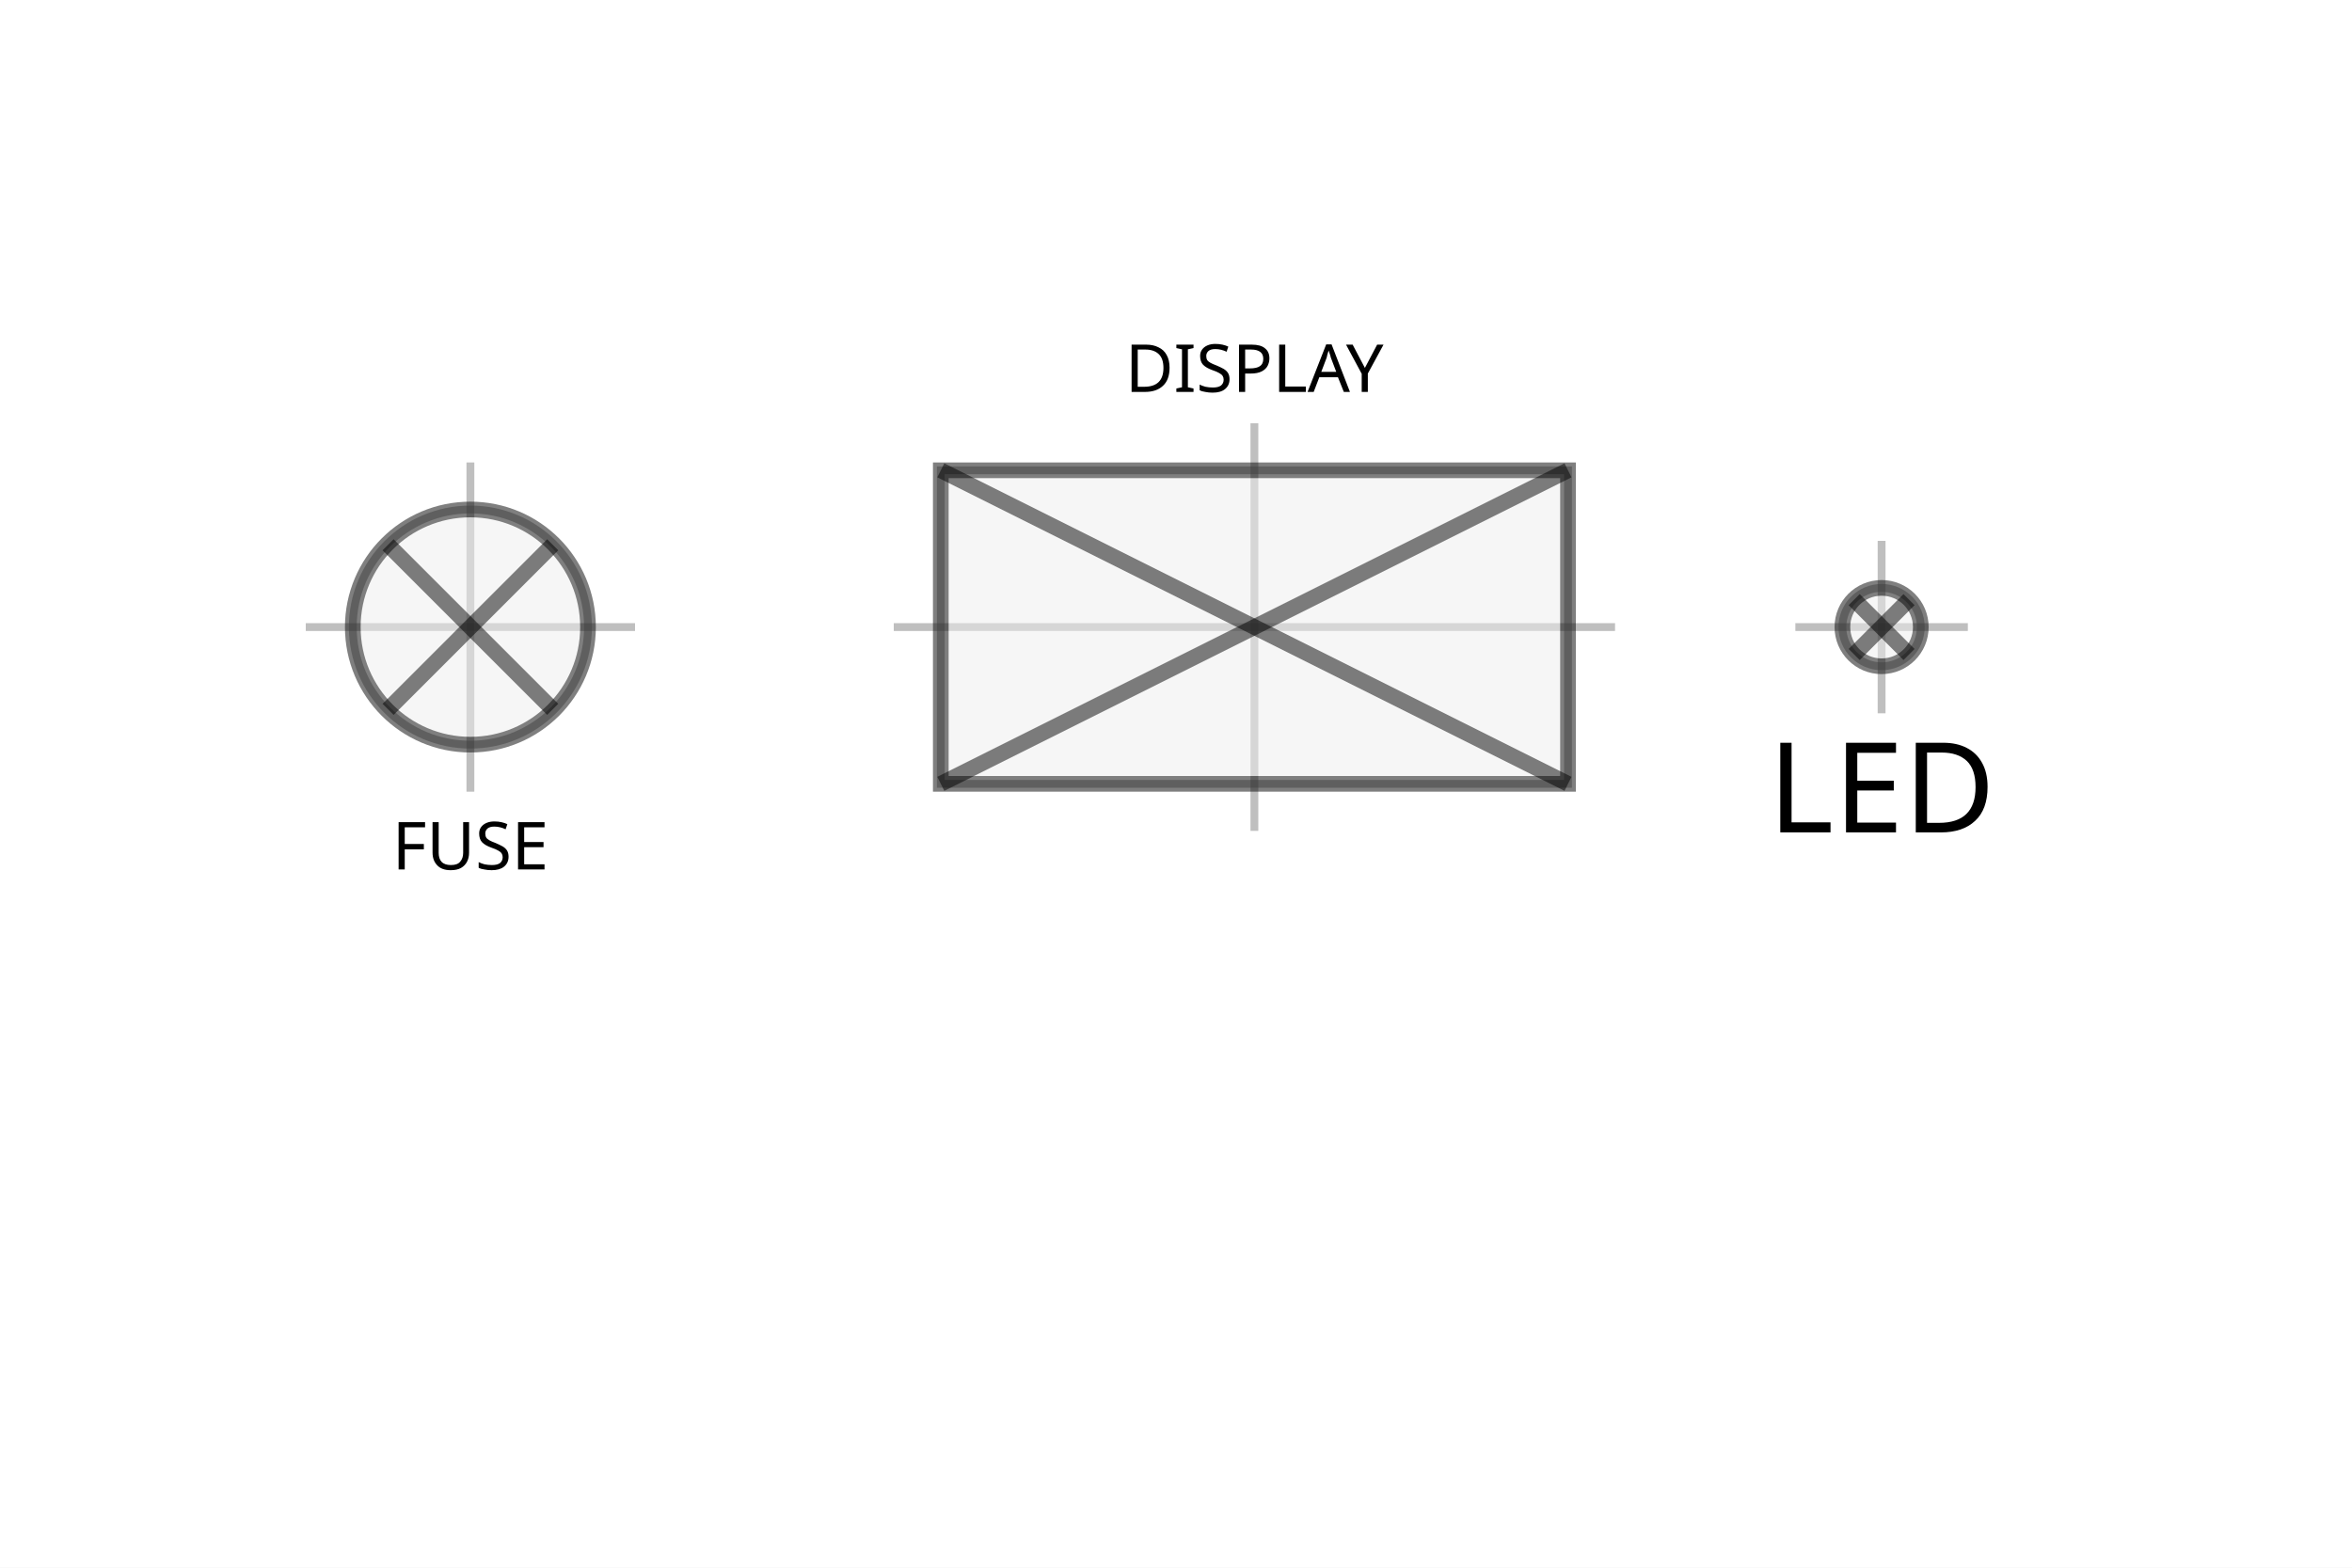
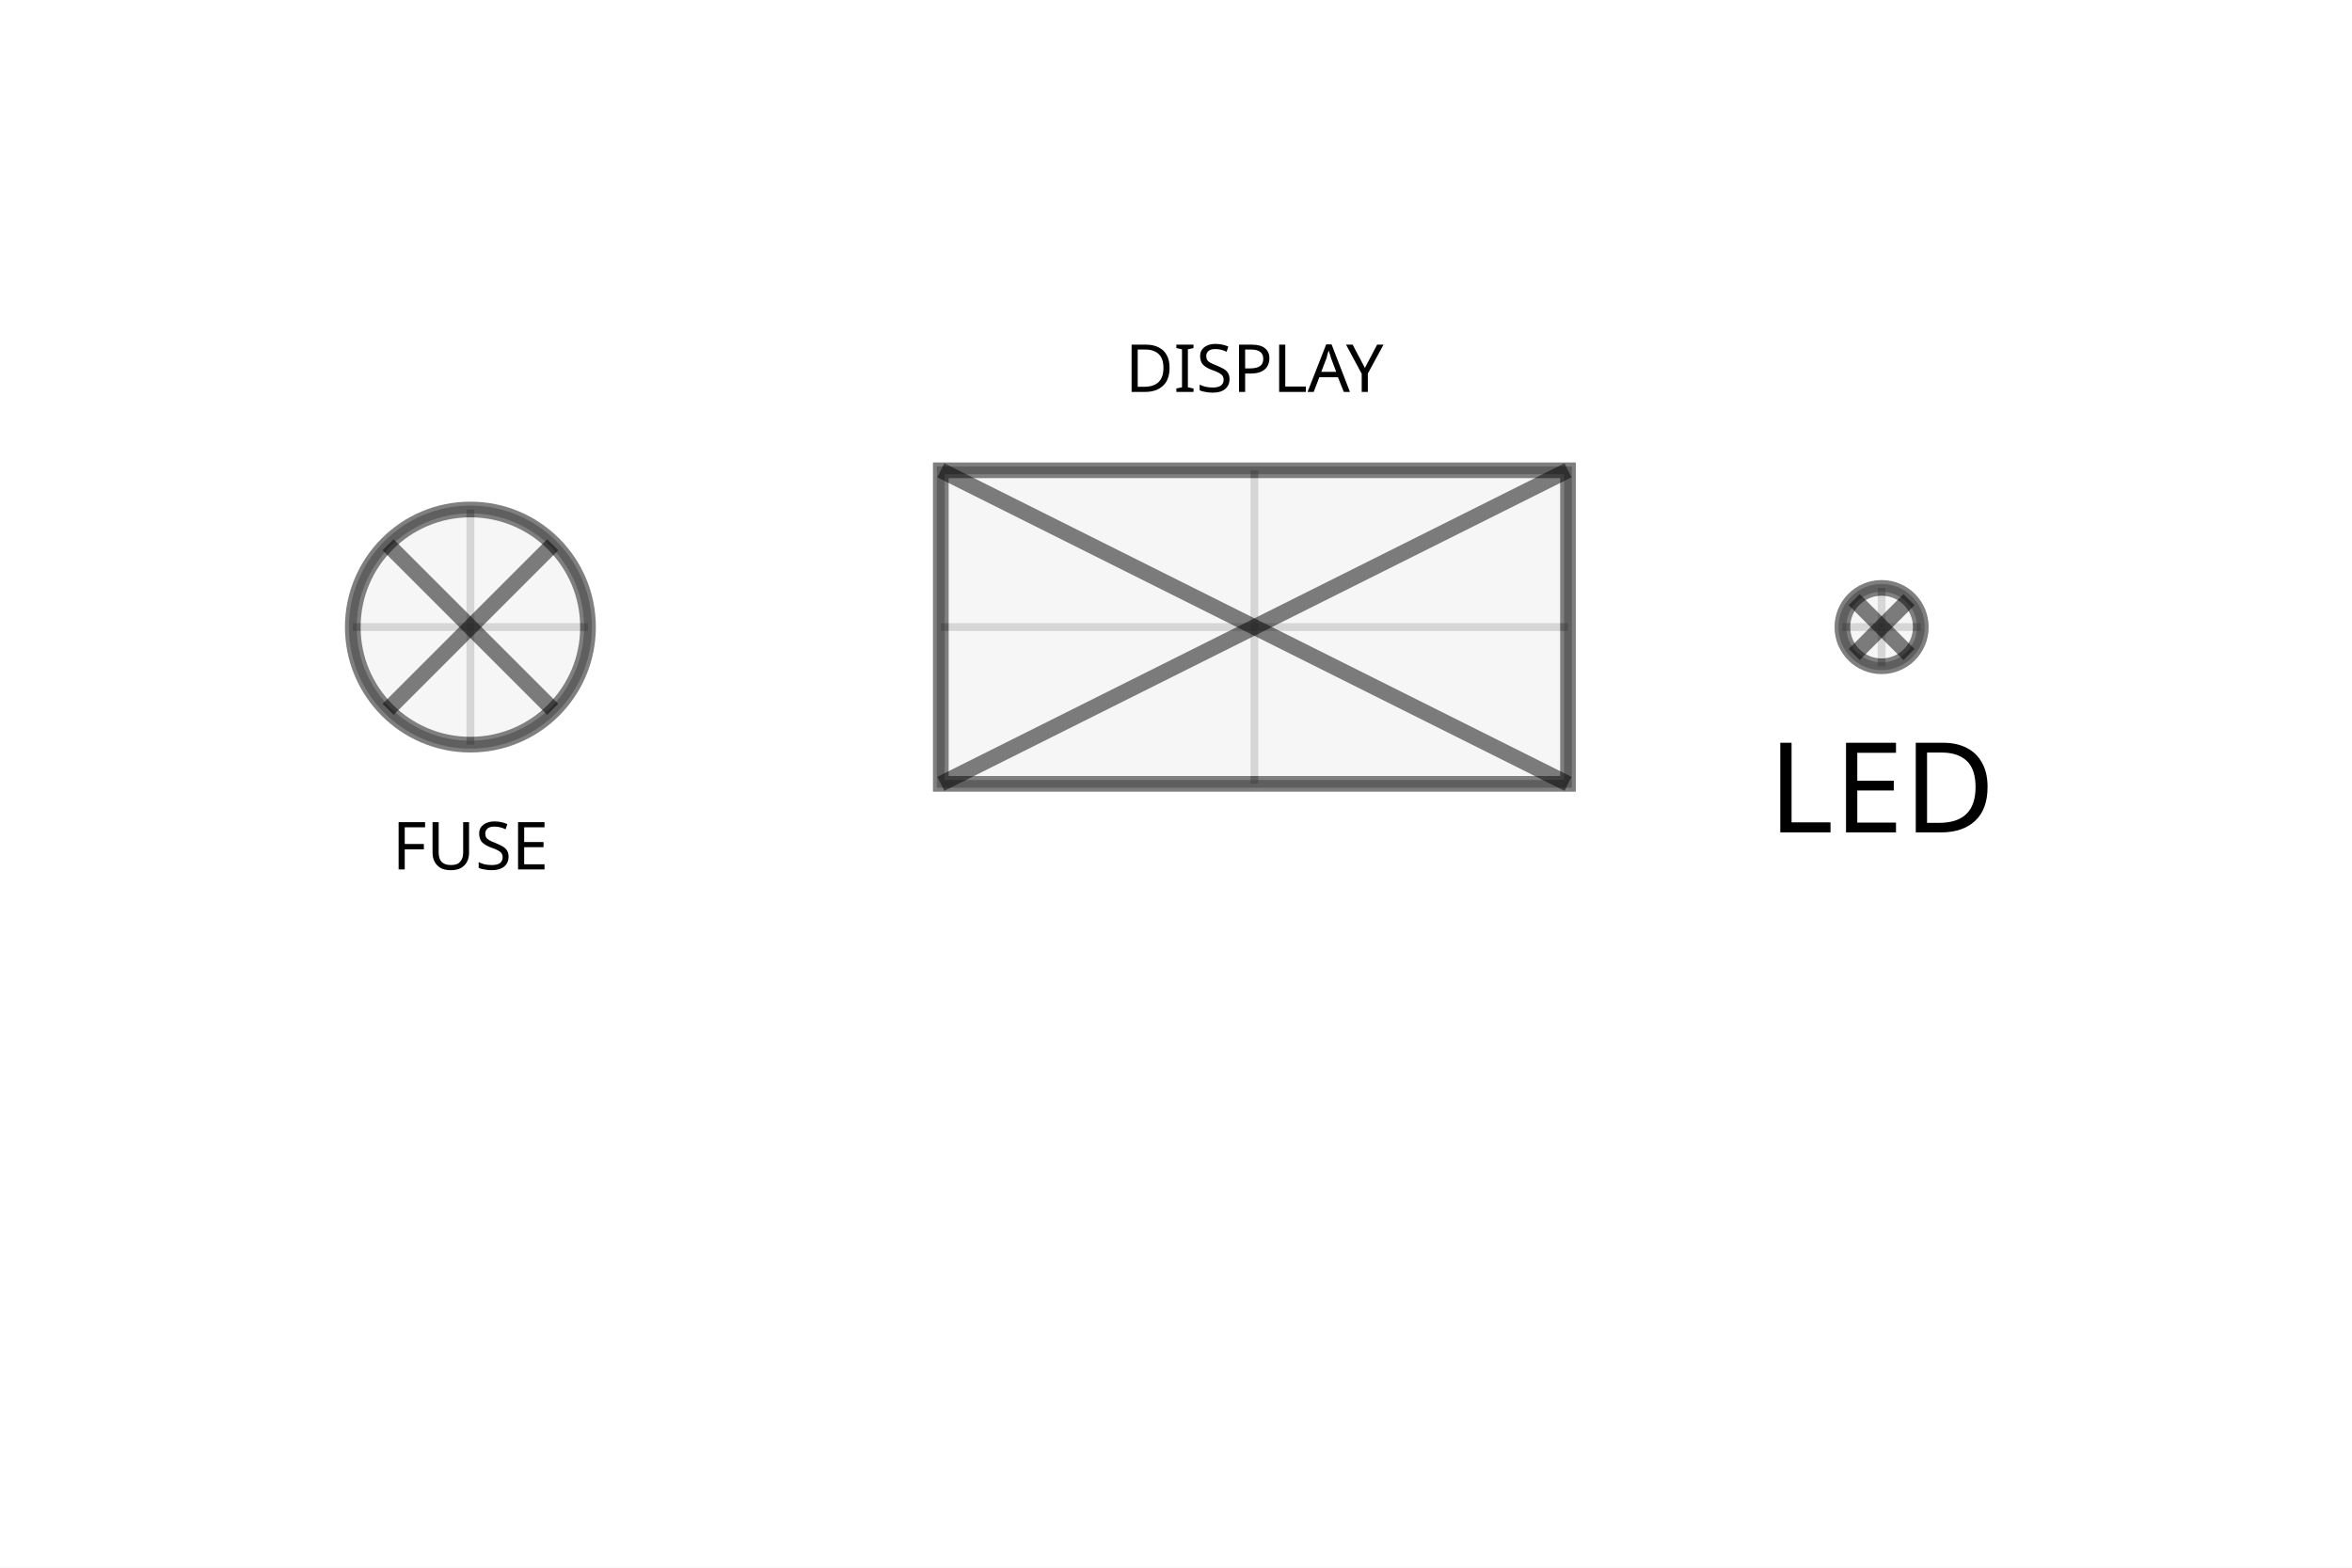
<svg xmlns="http://www.w3.org/2000/svg" baseProfile="full" height="100.0mm" version="1.1" viewBox="0 0 150.0 100.0" width="150.0mm">
  <defs />
  <rect fill="#ffffff" height="100.0" width="150.0" x="0" y="0" />
  <circle cx="30.0" cy="40.0" fill="none" r="7.5" stroke="gray" stroke-opacity="0.5" stroke-width="0.5" />
-   <line stroke="gray" stroke-opacity="0.5" stroke-width="0.5" x1="19.5" x2="40.5" y1="40.0" y2="40.0" />
-   <line stroke="gray" stroke-opacity="0.5" stroke-width="0.5" x1="30.0" x2="30.0" y1="29.5" y2="50.5" />
+   <line stroke="gray" stroke-opacity="0.5" stroke-width="0.5" x1="22.5" x2="37.5" y1="40.0" y2="40.0" />
+   <line stroke="gray" stroke-opacity="0.5" stroke-width="0.5" x1="30.0" x2="30.0" y1="32.5" y2="47.5" />
  <circle cx="30.0" cy="40.0" fill="#eeeeee" opacity="0.5" r="7.5" stroke="black" stroke-width="1" />
  <line opacity="0.5" stroke="black" stroke-width="1" x1="24.75" x2="35.25" y1="34.75" y2="45.25" />
  <line opacity="0.5" stroke="black" stroke-width="1" x1="35.25" x2="24.75" y1="34.75" y2="45.25" />
  <text fill="black" font-family="sans-serif" font-size="4.233" font-weight="normal" text-anchor="middle" x="30.0" y="55.463">FUSE</text>
  <rect fill="none" height="20.0" stroke="gray" stroke-opacity="0.5" stroke-width="0.5" width="40.0" x="60.0" y="30.0" />
-   <line stroke="gray" stroke-opacity="0.5" stroke-width="0.5" x1="57.0" x2="103.0" y1="40.0" y2="40.0" />
-   <line stroke="gray" stroke-opacity="0.5" stroke-width="0.5" x1="80.0" x2="80.0" y1="27.0" y2="53.0" />
+   <line stroke="gray" stroke-opacity="0.5" stroke-width="0.5" x1="60.0" x2="100.0" y1="40.0" y2="40.0" />
+   <line stroke="gray" stroke-opacity="0.5" stroke-width="0.5" x1="80.0" x2="80.0" y1="30.0" y2="50.0" />
  <rect fill="#eeeeee" height="20.0" opacity="0.5" stroke="black" stroke-width="1" width="40.0" x="60.0" y="30.0" />
  <line opacity="0.5" stroke="black" stroke-width="1" x1="60.0" x2="100.0" y1="30.0" y2="50.0" />
  <line opacity="0.5" stroke="black" stroke-width="1" x1="100.0" x2="60.0" y1="30.0" y2="50.0" />
  <text fill="black" font-family="sans-serif" font-size="4.233" font-weight="normal" text-anchor="middle" x="80.0" y="25.0">DISPLAY</text>
  <circle cx="120.0" cy="40.0" fill="none" r="2.5" stroke="gray" stroke-opacity="0.5" stroke-width="0.5" />
-   <line stroke="gray" stroke-opacity="0.5" stroke-width="0.5" x1="114.5" x2="125.5" y1="40.0" y2="40.0" />
-   <line stroke="gray" stroke-opacity="0.5" stroke-width="0.5" x1="120.0" x2="120.0" y1="34.5" y2="45.5" />
+   <line stroke="gray" stroke-opacity="0.5" stroke-width="0.5" x1="117.5" x2="122.5" y1="40.0" y2="40.0" />
+   <line stroke="gray" stroke-opacity="0.5" stroke-width="0.5" x1="120.0" x2="120.0" y1="37.5" y2="42.5" />
  <circle cx="120.0" cy="40.0" fill="#eeeeee" opacity="0.5" r="2.5" stroke="black" stroke-width="1" />
  <line opacity="0.5" stroke="black" stroke-width="1" x1="118.25" x2="121.75" y1="38.25" y2="41.75" />
  <line opacity="0.5" stroke="black" stroke-width="1" x1="121.75" x2="118.25" y1="38.25" y2="41.75" />
  <text fill="black" font-family="sans-serif" font-size="8.0" font-weight="normal" text-anchor="middle" x="120.0" y="53.1">LED</text>
</svg>
